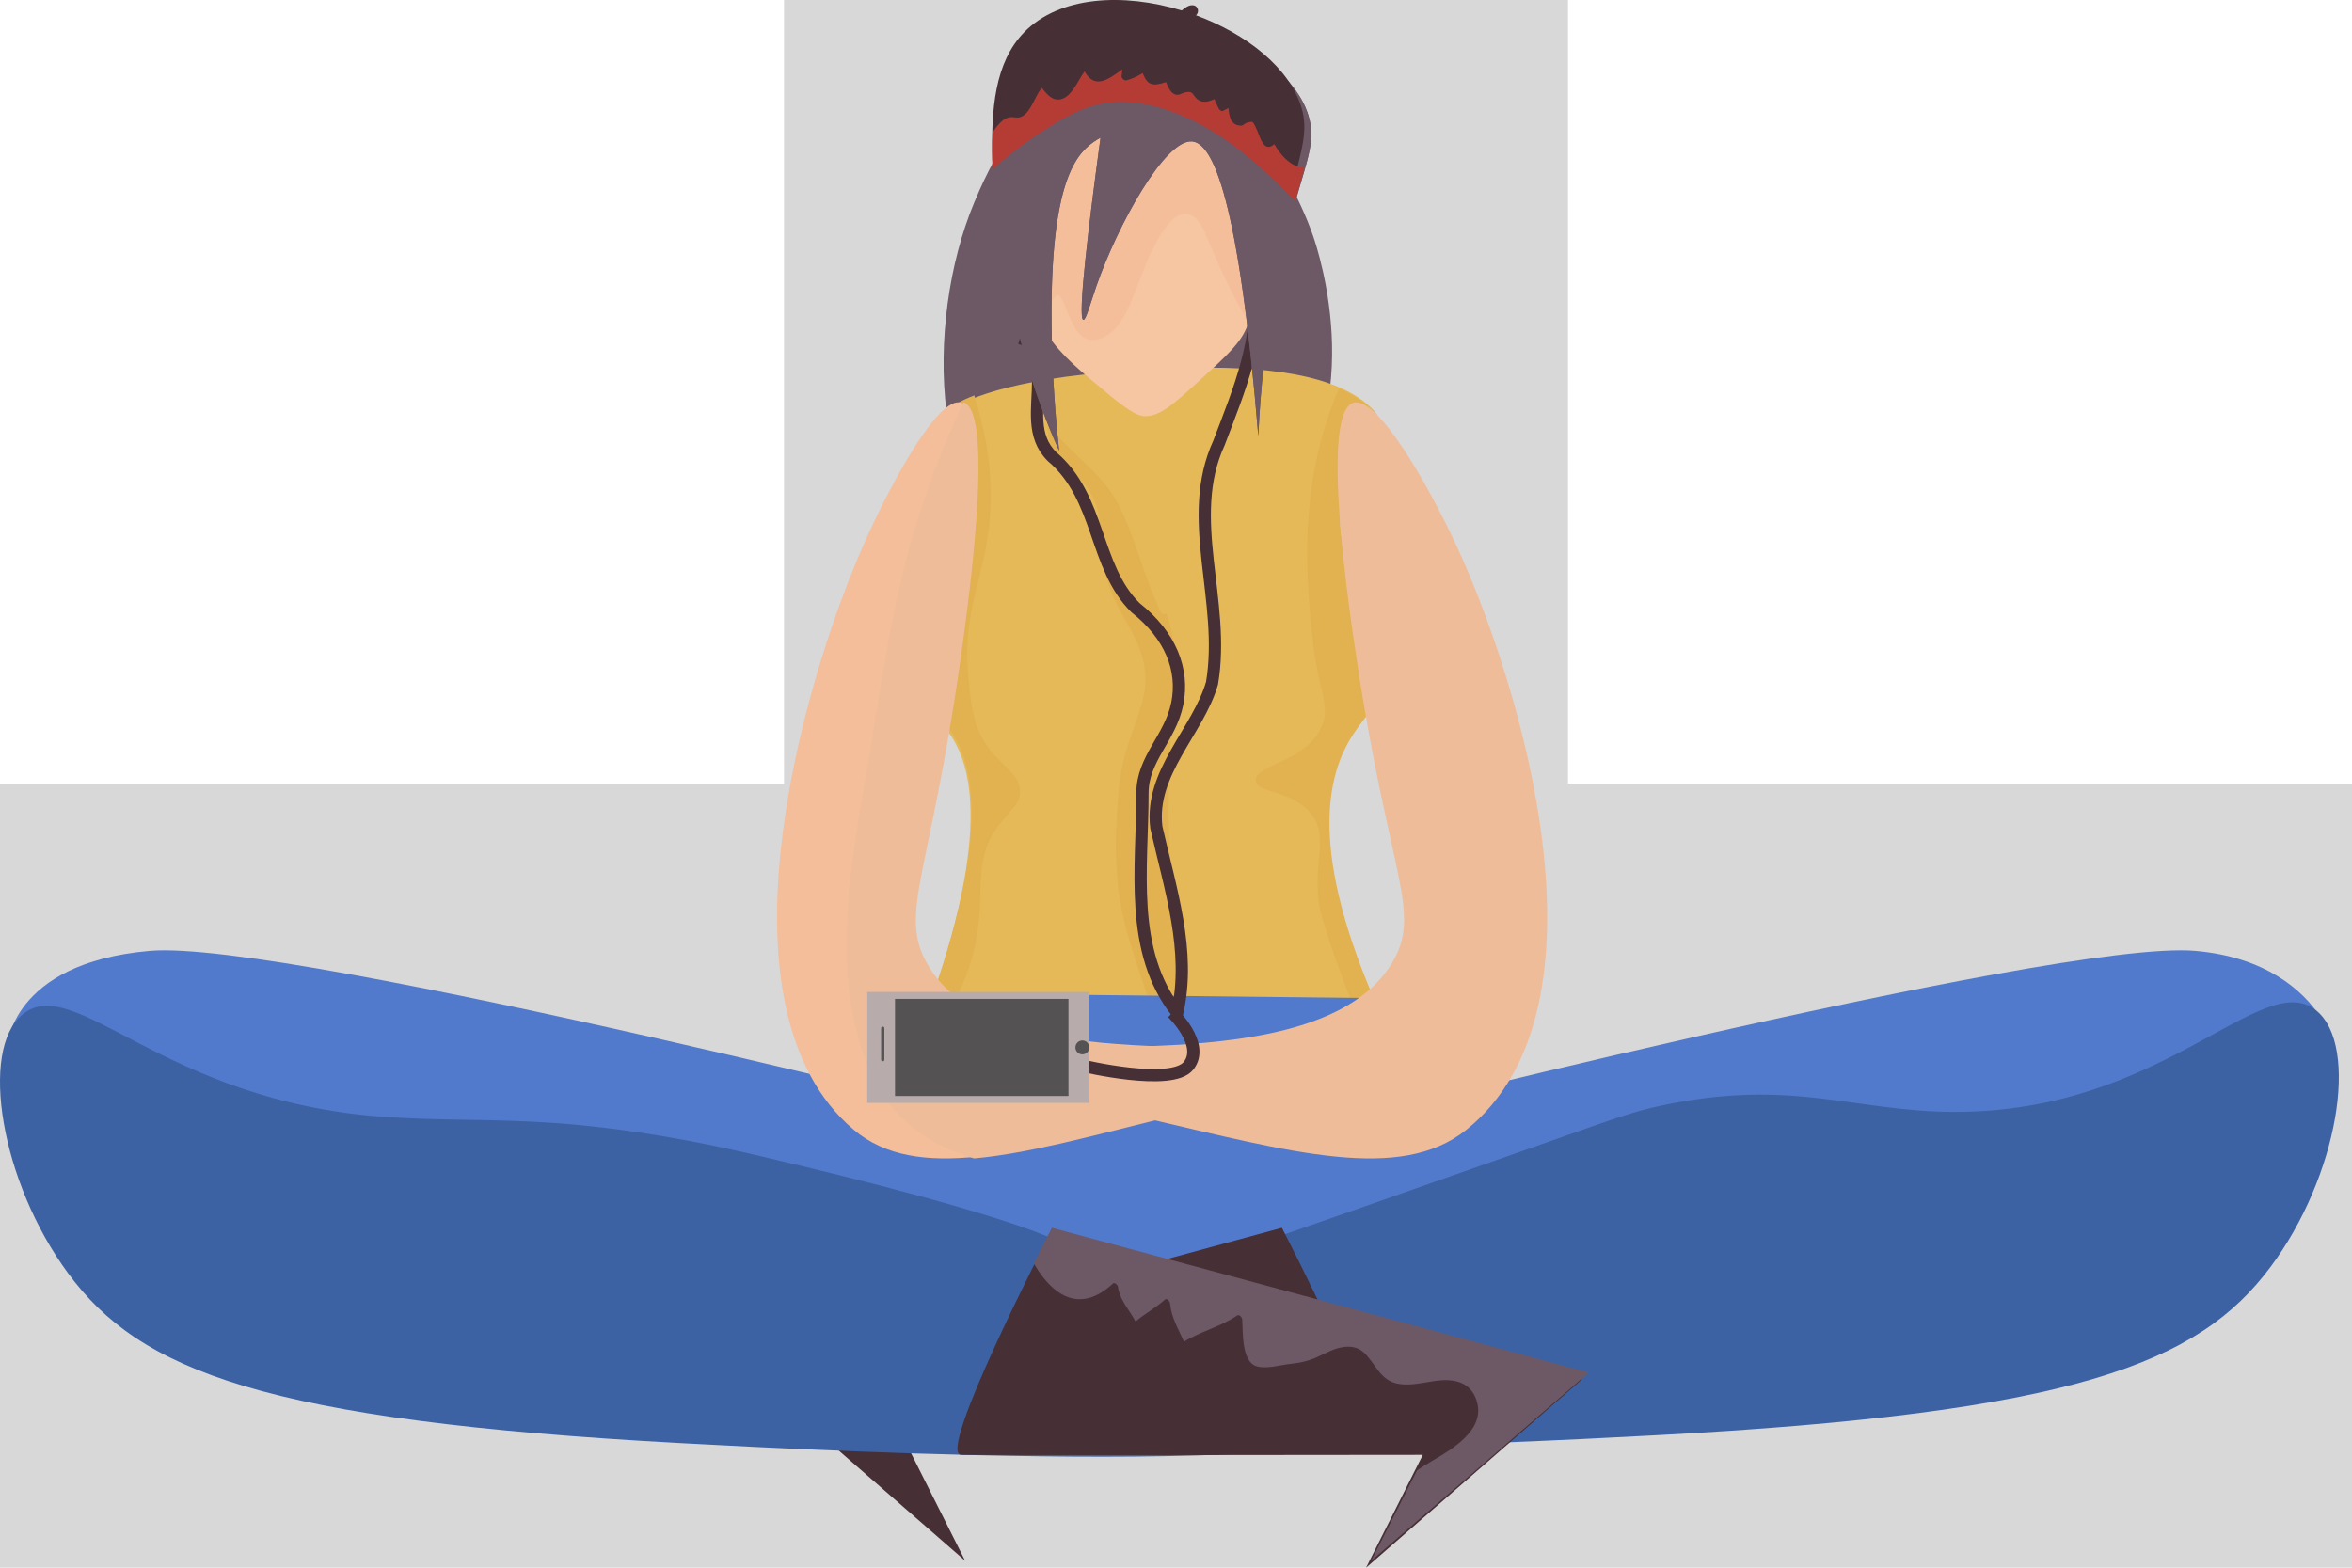
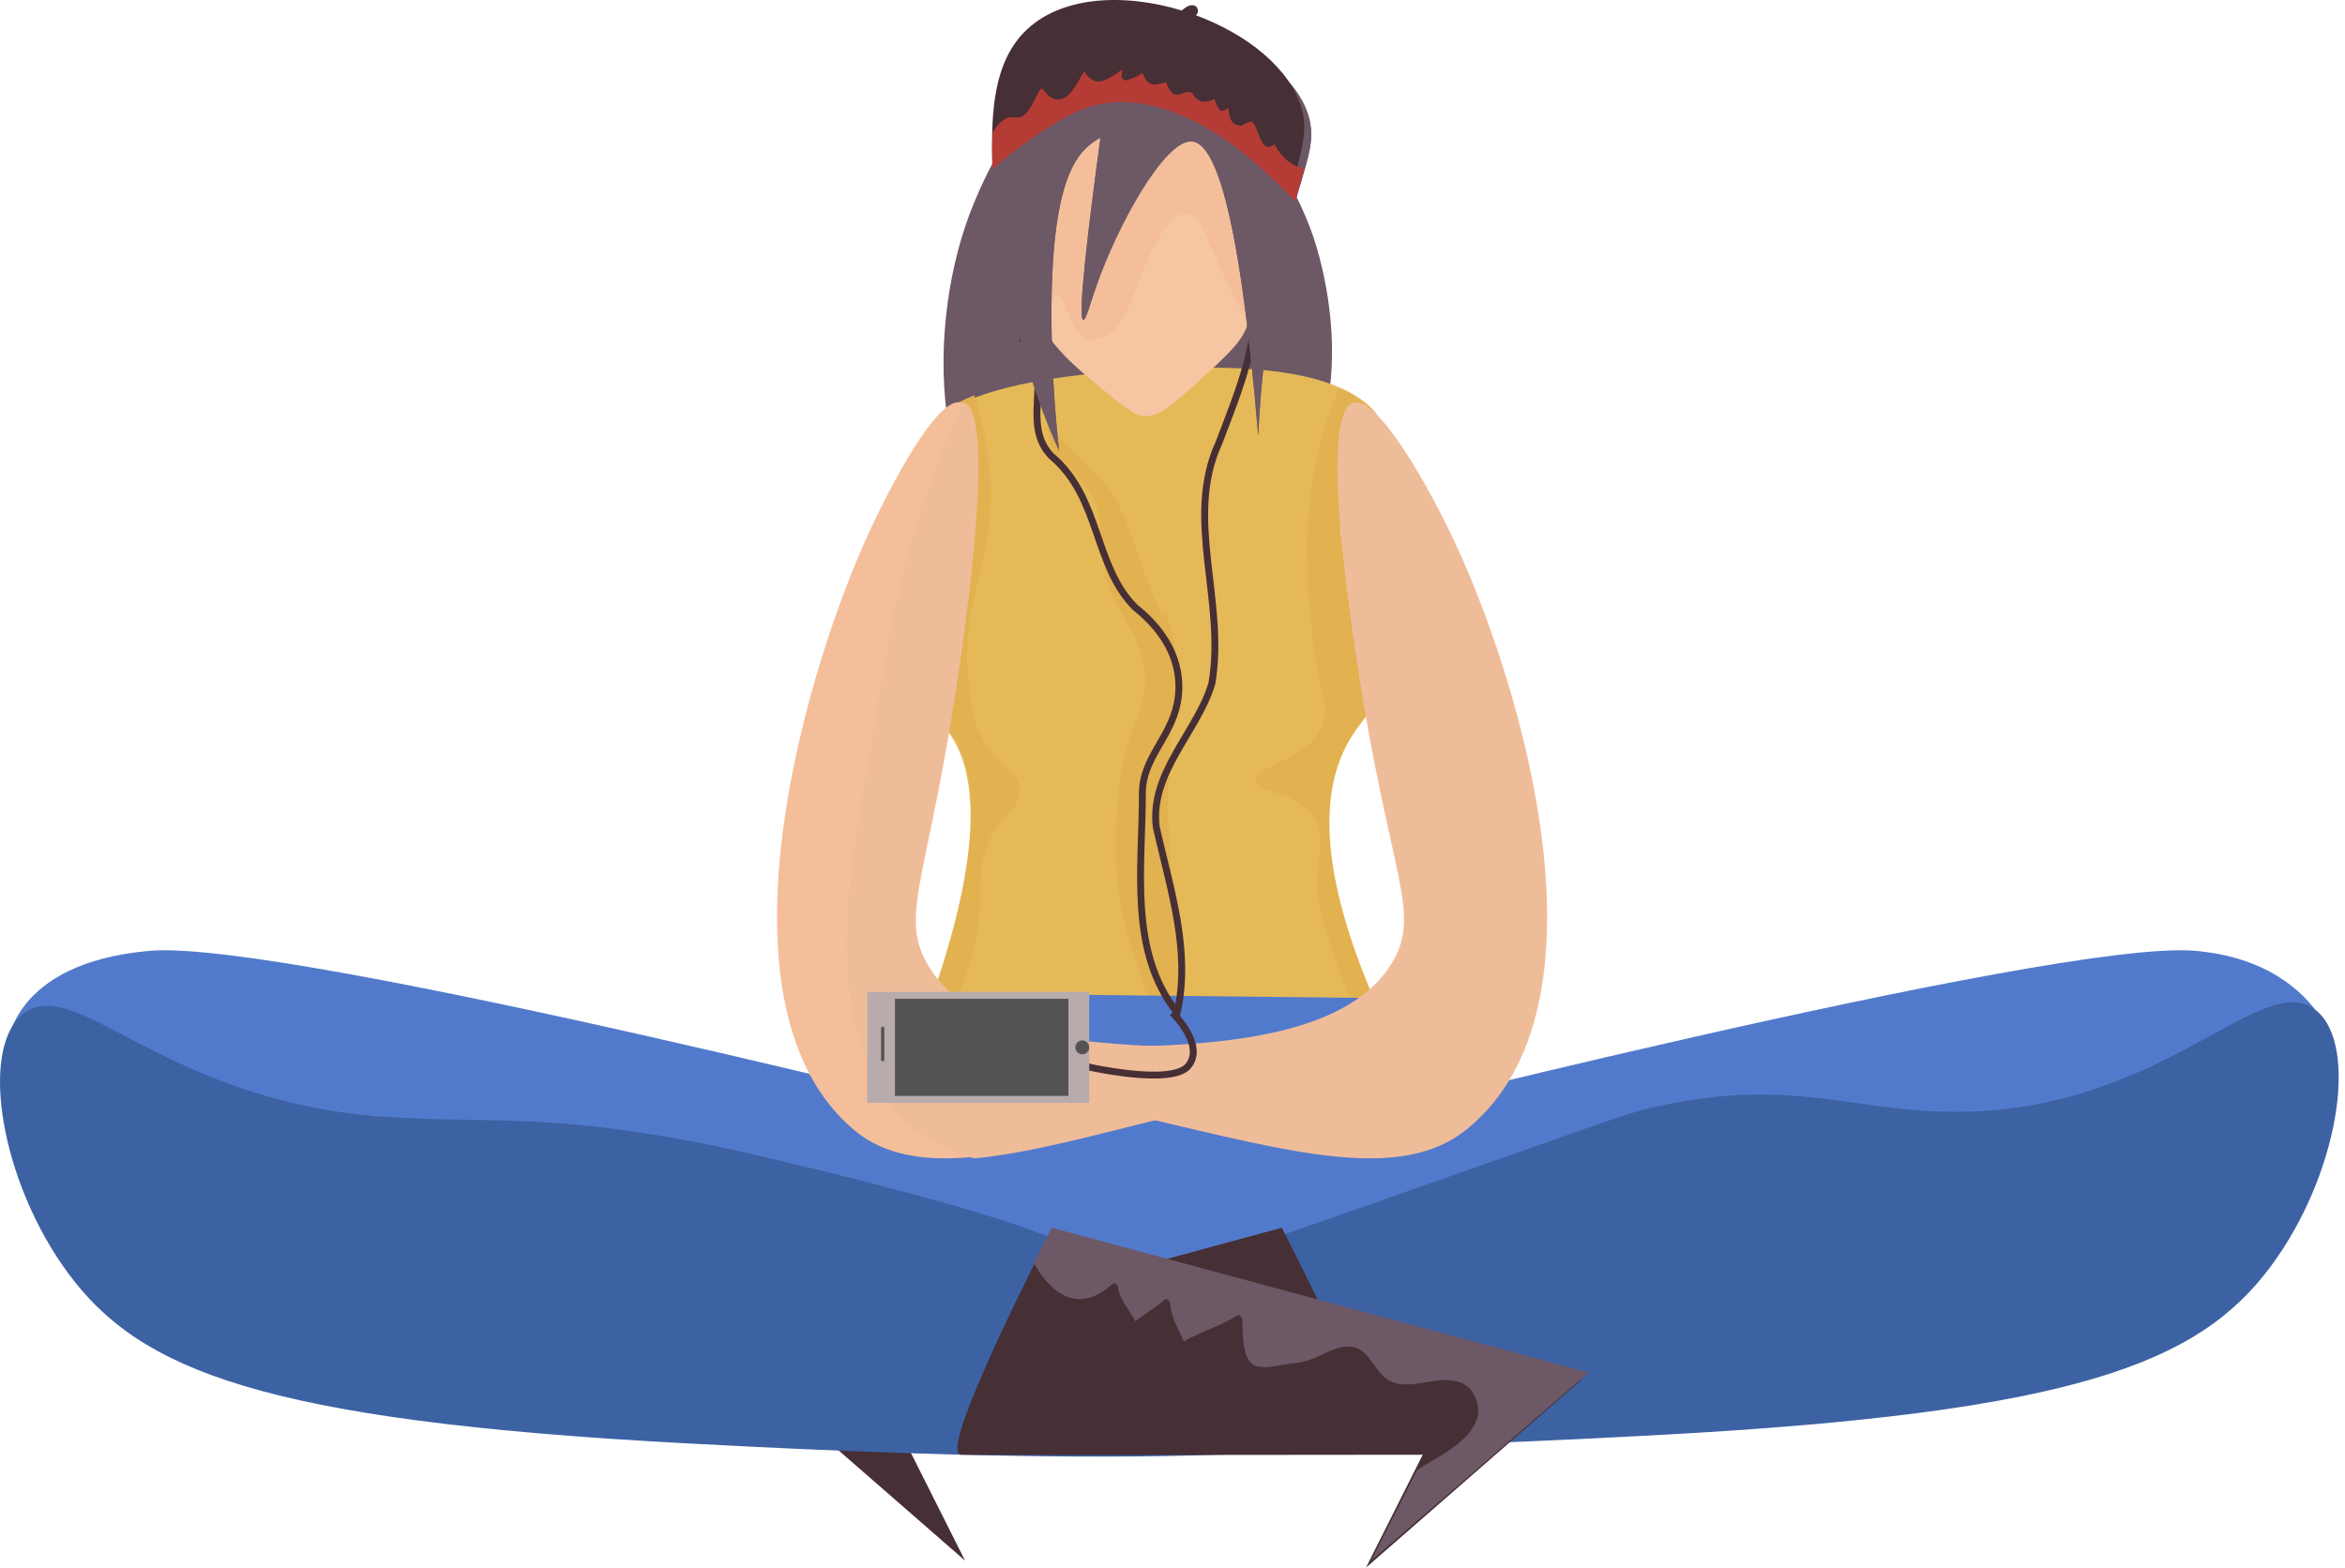
- <svg xmlns="http://www.w3.org/2000/svg" width="192px" height="128px" viewBox="0 0 192 128" version="1.1">
+ <svg xmlns="http://www.w3.org/2000/svg" width="341px" height="228px" viewBox="0 0 341 228" version="1.1">
  <defs />
  <g id="Page-1" stroke="none" stroke-width="1" fill="none" fill-rule="evenodd">
    <g id="arrow">
-       <polygon id="Combined-Shape" fill="#D8D8D8" points="64 64 0 64 0 128 192 128 192 64 128 64 128 0 64 0" />
-       <g>
-         <path d="M107.164,19.184 C107.619,20.472 112.124,33.923 103.497,42.562 C98.888,47.178 91.129,49.821 85.162,46.946 C75.716,42.394 75.457,26.276 79.52,16.554 C80.39,14.472 84.233,5.279 91.367,4.574 C98.864,3.832 104.967,12.955 107.164,19.184 Z" id="Fill-1" fill="#6D5866" />
-         <path d="M0.566,85.551 C0.566,85.551 0.8,78.642 12.217,77.639 C23.635,76.635 85.702,92.503 85.702,92.503 C85.702,92.503 100.814,90.086 100.814,99.755 C100.814,109.425 72.156,110.442 72.156,110.442 L15.641,102.684 L0.566,85.551 Z" id="Fill-3" fill="#527ACC" />
-         <path d="M71.948,53.409 C72.22,56.176 75.125,57.396 76.76,59.018 C79.479,61.716 81.01,67.84 75.61,82.939 C88.127,83.234 100.644,83.528 113.16,83.823 C106.857,70.442 107.985,63.753 110.286,60.11 C111.901,57.554 114.521,55.485 114.403,52.175 C114.27,48.434 110.461,48.033 109.516,44.011 C108.279,38.745 114.719,36.094 112.028,33.386 C109.206,30.547 103.258,29.832 96.236,30.056 C84.175,30.44 79.774,32.239 78.047,33.177 C77.787,33.319 77.551,33.462 77.551,33.462 C76.933,34.135 76.088,35.126 75.211,36.419 C74.09,38.069 73.483,38.962 73.221,40.113 C72.673,42.524 74.276,43.239 74.399,45.918 C74.566,49.541 71.667,50.547 71.948,53.409" id="Fill-5" fill="#E5B958" />
-         <path d="M76.812,58.746 C79.562,61.442 81.11,67.56 75.651,82.645 C76.299,82.66 76.948,82.675 77.596,82.69 C77.986,81.796 78.37,80.898 78.732,79.992 C81.091,74.084 78.941,71.068 81.356,67.608 C82.337,66.203 83.322,65.715 83.253,64.518 C83.175,63.15 81.817,62.611 80.658,61.016 C79.428,59.326 79.266,57.608 79.05,55.334 C78.504,49.588 80.546,47.065 80.84,41.685 C81.017,38.428 80.474,35.326 79.533,32.283 C78.928,32.521 78.463,32.743 78.114,32.93 C77.851,33.071 77.613,33.215 77.613,33.215 C76.988,33.887 76.134,34.877 75.246,36.168 C74.114,37.817 73.5,38.709 73.235,39.86 C72.68,42.268 74.302,42.983 74.427,45.658 C74.595,49.278 71.664,50.283 71.949,53.143 C72.223,55.907 75.16,57.125 76.812,58.746" id="Fill-7" fill="#E2B150" />
-         <path d="M96.133,76.409 C95.874,74.055 95.631,71.696 95.492,69.323 C95.345,66.83 95.319,64.326 95.468,61.831 C95.6,59.634 95.978,57.467 96.015,55.259 C96.046,53.416 95.763,51.696 95.206,50.069 C95.08,50.178 94.867,50.194 94.773,50.002 C93.379,47.162 92.729,44.031 91.299,41.21 C89.967,38.586 87.499,37.175 85.764,34.88 C85.684,34.775 85.605,34.66 85.526,34.549 C85.508,35.116 85.555,35.679 85.724,36.208 C86.04,37.2 86.738,37.797 87.383,38.377 C88.43,39.318 89.401,40.336 89.698,42.054 C89.959,43.564 89.914,45.14 90.208,46.643 C90.514,48.21 91.195,49.451 91.92,50.72 C92.881,52.403 93.793,54.218 93.433,56.423 C93.216,57.747 92.725,58.955 92.296,60.172 C91.774,61.654 91.469,63.012 91.315,64.634 C91.044,67.493 90.962,70.669 91.431,73.496 C91.82,75.838 92.572,78.012 93.297,80.194 C93.633,81.205 93.924,82.202 94.161,83.195 C94.823,83.215 95.483,83.236 96.144,83.257 C96.158,82.999 96.171,82.743 96.185,82.49 C96.291,80.441 96.358,78.449 96.133,76.409" id="Fill-9" fill="#E2B150" />
-         <path d="M106.719,44.759 C106.699,47.29 106.884,49.821 107.173,52.334 C107.648,56.468 108.654,57.676 107.871,59.383 C106.542,62.281 102.401,62.435 102.516,63.736 C102.609,64.794 105.324,64.429 106.979,66.376 C108.719,68.424 106.797,71.157 107.951,74.996 C108.837,77.945 109.954,80.893 111.147,83.775 C111.823,83.791 112.498,83.807 113.174,83.823 C106.938,70.474 108.055,63.8 110.331,60.165 C111.928,57.615 114.52,55.551 114.403,52.249 C114.271,48.517 110.503,48.118 109.569,44.104 C108.345,38.85 114.716,36.206 112.053,33.505 C111.333,32.774 110.402,32.186 109.305,31.717 C107.542,35.81 106.754,40.225 106.719,44.759" id="Fill-11" fill="#E2B150" />
-         <path d="M66.604,101.09 C66.491,94.39 66.378,87.691 66.265,80.991 C83.634,81.182 101.003,81.372 118.372,81.562 C117.365,91.603 116.357,101.644 115.35,111.684 L79.084,114.407 L66.604,101.09 Z" id="Fill-13" fill="#527ACC" />
-         <path d="M190.301,86.088 C191.434,88.354 190.634,78.642 179.216,77.639 C167.799,76.635 105.732,92.503 105.732,92.503 C105.732,92.503 90.619,90.086 90.619,99.755 C90.619,109.425 119.278,110.442 119.278,110.442 L175.793,102.684 L190.301,86.088 Z" id="Fill-15" fill="#527ACC" />
-         <g id="Group-19" transform="translate(73.62832, 81.55752)" fill="#3D62A3">
-           <path d="M0.258,32.934 C0.939,38.85 50.176,36.234 61.431,35.636 C95.899,33.805 105.866,29.717 111.712,21.899 C117.238,14.508 119.008,3.83 115.456,0.95 C111.041,-2.63 103.015,9.269 85.921,9.228 C77.68,9.208 72.554,6.421 61.877,8.738 C59.757,9.198 58.673,9.587 52.865,11.637 C27.384,20.631 29.349,19.816 25.812,21.176 C8.633,27.78 0.045,31.083 0.258,32.934" id="Fill-17" />
-         </g>
-         <path d="M104.643,100.248 C104.643,100.248 113.913,118.173 111.839,118.22 C109.765,118.267 74.154,118.22 74.154,118.22 L78.785,127.434 L61.168,112.071 L104.643,100.248 Z" id="Fill-20" fill="#462F35" />
-         <path d="M116.665,115.109 C115.986,121.08 66.907,118.44 55.688,117.836 C21.33,115.987 11.395,111.862 5.567,103.971 C0.059,96.512 -1.706,85.734 1.835,82.827 C6.088,79.336 13.292,89.911 31.275,91.182 C39.123,91.738 44.196,90.887 56.325,93.164 C59.248,93.713 61.55,94.266 65.478,95.21 C67.812,95.771 81.586,99.081 86.35,101.328 C86.767,101.524 88.602,102.414 91.192,103.241 C91.994,103.497 92.596,103.658 92.709,103.692 C98.755,105.509 117.098,111.3 116.665,115.109" id="Fill-22" fill="#3D62A3" />
-         <path d="M85.658,100.814 C85.658,100.814 76.388,118.74 78.462,118.786 C80.536,118.833 116.147,118.786 116.147,118.786 L111.516,128 L129.133,112.637 L85.658,100.814 Z" id="Fill-24" fill="#462F35" />
-         <path d="M85.868,100.248 C85.868,100.248 85.26,101.416 84.389,103.152 C84.843,103.936 85.383,104.667 86.061,105.24 C87.707,106.631 89.391,106.163 90.853,104.8 C90.993,104.669 91.249,104.94 91.265,105.072 C91.393,106.119 92.2,106.965 92.697,107.895 C93.469,107.257 94.355,106.775 95.104,106.105 C95.274,105.953 95.511,106.291 95.521,106.431 C95.612,107.583 96.204,108.523 96.652,109.546 C98.028,108.69 99.645,108.328 100.989,107.41 C101.173,107.285 101.396,107.574 101.407,107.737 C101.472,108.708 101.332,111.158 102.56,111.547 C103.367,111.803 104.519,111.445 105.339,111.359 C106.144,111.274 106.827,111.125 107.568,110.784 C108.269,110.461 108.974,110.055 109.757,109.973 C110.524,109.893 111.08,110.104 111.578,110.678 C112.514,111.757 112.85,112.934 114.558,113.037 C115.567,113.098 116.568,112.792 117.568,112.706 C119.082,112.576 120.269,113.071 120.614,114.652 C121.087,116.822 118.517,118.348 116.937,119.262 C116.509,119.509 116.091,119.777 115.678,120.053 L111.937,127.434 L129.699,112.071 L85.868,100.248 Z" id="Fill-26" fill="#6D5866" />
-         <path d="M78.444,32.883 C76.589,32.294 72.66,39.562 70.51,44.438 C65.387,56.049 57.953,82.331 69.702,92.252 C74.821,96.574 83.23,94.076 94.563,91.289 C95.798,90.985 105.528,88.592 105.343,86.697 C105.053,83.732 81.145,88.721 75.429,78.588 C73.105,74.466 75.655,71.525 78.163,54.034 C78.725,50.111 81.075,33.719 78.444,32.883" id="Fill-28" fill="#F4BE9A" />
-         <path d="M75.668,78.656 C73.362,74.525 75.892,71.578 78.38,54.048 C78.938,50.117 81.269,33.689 78.659,32.851 C78.656,32.85 78.653,32.85 78.65,32.85 C76.885,36.505 75.475,40.33 74.361,44.238 C72.819,49.646 72.037,55.152 71.125,60.687 C69.727,69.169 67.46,79.033 70.936,87.298 C72.644,91.359 75.82,93.514 79.521,94.584 C83.746,94.208 88.804,92.837 94.649,91.385 C95.875,91.08 105.526,88.682 105.343,86.783 C105.055,83.811 81.338,88.811 75.668,78.656" id="Fill-30" fill="#EFBC9A" />
-         <path d="M110.479,32.883 C112.434,32.294 116.575,39.562 118.842,44.438 C124.242,56.049 132.078,82.331 119.694,92.252 C114.298,96.574 105.434,94.076 93.489,91.289 C92.187,90.985 81.931,88.592 82.127,86.697 C82.432,83.732 107.632,88.721 113.657,78.588 C116.107,74.466 113.419,71.525 110.776,54.034 C110.182,50.111 107.705,33.719 110.479,32.883" id="Fill-32" fill="#EFBC9A" />
-         <path d="M83.348,17.474 C84.245,22.935 84.219,24.082 84.525,25.161 C84.525,25.161 84.669,25.615 84.838,26.028 C85.584,27.85 87.013,29.282 88.929,30.893 C91.382,32.955 92.608,33.986 93.489,33.982 C94.705,33.978 95.768,33.031 97.848,31.136 C100.173,29.016 101.336,27.956 101.829,26.572 C102.459,24.803 102.049,24.273 102.227,19.917 C102.262,19.072 102.377,18.09 102.652,16.883 C103.795,11.867 105.827,11.171 105.241,8.878 C104.28,5.117 97.837,3.165 92.958,3.42 C92.46,3.447 84.333,3.968 82.375,8.732 C81.807,10.113 82.234,10.692 83.348,17.474" id="Fill-34" fill="#F6C5A2" />
-         <path d="M85.122,26.192 C85.385,25.487 85.635,24.8 86.149,24.196 C86.275,24.048 86.503,24.135 86.588,24.27 C87.37,25.519 87.694,28.266 89.749,27.668 C91.522,27.153 92.295,24.743 92.891,23.242 C93.456,21.818 93.953,20.385 94.807,19.096 C95.258,18.415 96.028,17.24 97.029,17.498 C97.955,17.736 98.408,19.1 98.724,19.843 C99.385,21.396 100.067,22.933 100.857,24.428 C101.156,24.994 101.475,25.563 101.823,26.116 C101.825,26.11 101.828,26.105 101.829,26.1 C103.132,22.644 101.506,21.536 102.652,16.608 C103.795,11.694 105.827,11.013 105.241,8.766 C104.28,5.081 97.837,3.169 92.958,3.42 C92.46,3.446 84.333,3.956 82.374,8.623 C81.807,9.976 82.234,10.543 83.348,17.187 C84.47,23.879 84.147,23.958 84.838,25.567 C84.895,25.702 84.992,25.918 85.122,26.192" id="Fill-36" fill="#F4BE9A" />
-         <path d="M102.429,22.655 C102.915,27.753 101.211,31.677 99.508,36.162 C96.669,42.328 100.076,49.055 98.94,55.782 C97.804,59.706 93.83,63.07 94.397,67.555 C95.533,72.6 97.236,77.645 96.101,82.69 C92.126,77.645 93.262,70.918 93.262,64.752 C93.262,61.949 95.533,60.267 96.101,57.464 C96.669,54.661 95.533,51.858 92.694,49.616 C89.287,46.253 89.855,40.647 85.88,37.283 C84.177,35.601 84.744,33.359 84.744,31.117 C84.744,29.996 85.88,28.314 83.257,27.605" id="Stroke-38" stroke="#462F35" />
-         <path d="M95.703,82.69 C95.703,82.69 98.394,85.264 97.03,87.011 C95.667,88.758 88.354,87.011 88.354,87.011" id="Stroke-40" stroke="#462F35" />
-         <polygon id="Fill-42" fill="#B7ACAB" points="70.796 90.053 88.92 90.053 88.92 80.991 70.796 80.991" />
-         <polygon id="Fill-44" fill="#545252" points="73.062 89.487 87.221 89.487 87.221 81.558 73.062 81.558" />
-         <path d="M72.059,86.655 L72.059,86.655 C71.988,86.655 71.929,86.598 71.929,86.528 L71.929,83.949 C71.929,83.88 71.988,83.823 72.059,83.823 C72.131,83.823 72.19,83.88 72.19,83.949 L72.19,86.528 C72.19,86.598 72.131,86.655 72.059,86.655" id="Fill-45" fill="#545252" />
-         <path d="M88.92,85.522 C88.92,85.835 88.667,86.088 88.354,86.088 C88.041,86.088 87.788,85.835 87.788,85.522 C87.788,85.209 88.041,84.956 88.354,84.956 C88.667,84.956 88.92,85.209 88.92,85.522" id="Fill-46" fill="#545252" />
-         <path d="M106.801,9.398 C104.683,2.591 89.823,-1.923 84.084,3.62 C81.263,6.344 81.431,10.676 81.69,16.779 C82.069,25.693 84.592,32.647 86.462,36.814 C86.034,32.91 85.897,29.659 85.854,27.338 C85.634,15.287 87.694,12.706 89.248,11.608 C89.497,11.432 89.711,11.31 89.839,11.24 C88.894,18.214 87.937,26.026 88.437,26.116 C88.647,26.152 88.997,24.812 89.5,23.364 C91.247,18.344 95.09,11.399 97.295,11.546 C99.039,11.663 101.118,16.312 102.718,35.591 C103.09,27.399 104.462,20.991 105.747,16.452 C106.753,12.903 107.431,11.423 106.801,9.398" id="Fill-47" fill="#6D5866" />
-         <path d="M106.801,9.398 C104.683,2.591 89.823,-1.923 84.084,3.62 C81.263,6.344 81.431,10.676 81.69,16.779 C82.069,25.693 84.592,32.647 86.462,36.814 C86.034,32.91 85.897,29.659 85.854,27.338 C85.634,15.287 87.694,12.706 89.248,11.608 C89.497,11.432 89.711,11.31 89.839,11.24 C88.894,18.214 87.937,26.026 88.437,26.116 C88.647,26.152 88.997,24.812 89.5,23.364 C91.247,18.344 95.09,11.399 97.295,11.546 C99.039,11.663 101.118,16.312 102.718,35.591 C103.09,27.399 104.462,20.991 105.747,16.452 C106.753,12.903 107.431,11.423 106.801,9.398" id="Fill-48" fill="#6D5866" />
-         <path d="M106.259,8.842 C105.305,5.556 101.761,2.774 97.633,1.249 C97.912,1.015 97.838,0.478 97.39,0.431 C97.041,0.394 96.742,0.629 96.469,0.856 C91.729,-0.586 86.486,-0.347 83.582,2.659 C81.213,5.112 80.887,8.912 81.015,13.118 C82.279,11.921 83.629,10.823 85.051,9.83 C86.698,8.682 88.368,7.615 90.357,7.378 C92.305,7.146 94.269,7.605 96.066,8.401 C99.723,10.022 102.599,12.834 105.343,15.858 C106.306,12.103 106.789,10.67 106.259,8.842" id="Fill-49" fill="#462F35" />
-         <path d="M105.534,13.417 C104.872,13.037 104.411,12.416 104.022,11.77 C103.114,12.568 102.853,11.045 102.503,10.385 C102.27,9.945 102.336,9.863 101.776,10.026 C101.586,10.082 101.491,10.275 101.27,10.258 C101.109,10.246 100.951,10.221 100.809,10.134 C100.407,9.888 100.327,9.32 100.279,8.823 C100.131,8.902 99.979,8.977 99.82,9.058 C99.714,9.112 99.547,8.961 99.5,8.881 C99.346,8.616 99.233,8.363 99.14,8.091 C98.726,8.263 98.304,8.425 97.885,8.195 C97.323,7.887 97.519,7.392 96.791,7.532 C96.4,7.608 96.217,7.874 95.826,7.666 C95.523,7.505 95.337,7.067 95.192,6.704 C94.086,7.056 93.685,6.988 93.281,5.973 C92.855,6.22 92.433,6.438 91.94,6.559 C91.772,6.6 91.537,6.375 91.559,6.206 C91.593,6.026 91.611,5.845 91.611,5.664 C90.406,6.554 89.357,7.275 88.535,5.829 C87.983,6.575 87.51,7.89 86.601,8.1 C85.892,8.263 85.456,7.678 85.045,7.173 C84.466,7.853 84.216,9.04 83.468,9.484 C83.07,9.72 82.744,9.498 82.349,9.586 C81.839,9.7 81.423,10.252 81.04,10.768 C80.98,11.751 80.98,12.775 81.014,13.829 C82.299,12.694 83.67,11.654 85.115,10.714 C86.788,9.626 88.484,8.615 90.505,8.391 C92.483,8.171 94.478,8.606 96.304,9.361 C100.018,10.895 102.94,13.559 105.728,16.425 C106.029,15.327 106.285,14.439 106.478,13.684 C106.211,13.707 105.939,13.65 105.534,13.417" id="Fill-50" fill="#B53B35" />
+       <path d="M190.886,34.172 C191.696,36.466 199.722,60.425 184.355,75.814 C176.145,84.035 162.324,88.744 151.694,83.622 C134.869,75.514 134.407,46.805 141.645,29.488 C143.195,25.779 150.04,9.404 162.748,8.147 C176.101,6.825 186.973,23.076 190.886,34.172 Z" id="Fill-1" fill="#6D5866" />
+       <path d="M1.009,152.388 C1.009,152.388 1.425,140.082 21.762,138.294 C42.099,136.507 152.657,164.771 152.657,164.771 C152.657,164.771 179.575,160.465 179.575,177.689 C179.575,194.914 128.528,196.726 128.528,196.726 L27.86,182.907 L1.009,152.388 Z" id="Fill-3" fill="#527ACC" />
+       <path d="M128.158,95.135 C128.642,100.063 133.816,102.236 136.728,105.125 C141.573,109.932 144.299,120.839 134.681,147.736 C156.976,148.26 179.271,148.785 201.567,149.31 C190.338,125.476 192.349,113.56 196.448,107.071 C199.324,102.518 203.99,98.832 203.781,92.936 C203.543,86.273 196.759,85.56 195.076,78.395 C192.873,69.014 204.343,64.293 199.549,59.47 C194.524,54.413 183.929,53.138 171.421,53.537 C149.937,54.222 142.098,57.426 139.022,59.097 C138.558,59.349 138.139,59.605 138.139,59.605 C137.037,60.803 135.532,62.568 133.969,64.871 C131.973,67.81 130.892,69.401 130.425,71.452 C129.449,75.745 132.304,77.02 132.524,81.791 C132.821,88.245 127.657,90.037 128.158,95.135" id="Fill-5" fill="#E5B958" />
+       <path d="M136.822,104.641 C141.72,109.444 144.477,120.341 134.752,147.212 C135.907,147.238 137.063,147.265 138.218,147.292 C138.913,145.698 139.597,144.1 140.242,142.486 C144.444,131.962 140.614,126.591 144.916,120.427 C146.662,117.925 148.416,117.054 148.295,114.924 C148.155,112.485 145.736,111.526 143.671,108.685 C141.482,105.675 141.192,102.613 140.807,98.564 C139.836,88.328 143.472,83.835 143.996,74.251 C144.312,68.45 143.345,62.925 141.669,57.504 C140.591,57.928 139.762,58.323 139.14,58.657 C138.672,58.908 138.248,59.164 138.248,59.164 C137.135,60.361 135.613,62.125 134.032,64.425 C132.015,67.361 130.922,68.951 130.45,71.001 C129.462,75.289 132.35,76.563 132.572,81.329 C132.872,87.777 127.652,89.567 128.158,94.661 C128.647,99.584 133.879,101.755 136.822,104.641" id="Fill-7" fill="#E2B150" />
+       <path d="M171.237,136.104 C170.775,131.911 170.343,127.708 170.095,123.482 C169.833,119.04 169.788,114.58 170.053,110.137 C170.288,106.223 170.96,102.364 171.027,98.43 C171.083,95.148 170.579,92.084 169.586,89.185 C169.361,89.38 168.983,89.408 168.814,89.066 C166.331,84.008 165.173,78.43 162.626,73.406 C160.254,68.73 155.858,66.217 152.768,62.13 C152.625,61.943 152.484,61.738 152.342,61.54 C152.311,62.551 152.394,63.553 152.695,64.496 C153.259,66.263 154.502,67.325 155.652,68.359 C157.516,70.036 159.246,71.849 159.774,74.908 C160.239,77.599 160.16,80.406 160.683,83.083 C161.229,85.874 162.441,88.085 163.732,90.344 C165.445,93.343 167.069,96.575 166.427,100.503 C166.041,102.862 165.167,105.014 164.403,107.181 C163.472,109.821 162.929,112.24 162.655,115.129 C162.172,120.221 162.026,125.879 162.861,130.914 C163.554,135.086 164.893,138.958 166.185,142.846 C166.783,144.646 167.302,146.423 167.725,148.191 C168.903,148.227 170.08,148.264 171.257,148.301 C171.281,147.843 171.305,147.387 171.329,146.935 C171.519,143.286 171.637,139.737 171.237,136.104" id="Fill-9" fill="#E2B150" />
+       <path d="M190.093,79.727 C190.058,84.236 190.387,88.743 190.902,93.22 C191.749,100.583 193.54,102.736 192.146,105.776 C189.778,110.938 182.402,111.212 182.606,113.529 C182.772,115.414 187.609,114.763 190.557,118.232 C193.656,121.879 190.233,126.749 192.287,133.586 C193.867,138.84 195.855,144.09 197.98,149.224 C199.184,149.252 200.387,149.281 201.59,149.31 C190.483,125.532 192.472,113.644 196.527,107.17 C199.372,102.627 203.988,98.95 203.781,93.068 C203.546,86.421 196.834,85.71 195.17,78.561 C192.99,69.202 204.337,64.492 199.595,59.68 C198.311,58.378 196.654,57.331 194.699,56.496 C191.559,63.786 190.156,71.651 190.093,79.727" id="Fill-11" fill="#E2B150" />
+       <path d="M118.639,180.066 C118.438,168.133 118.236,156.2 118.035,144.265 C148.974,144.605 179.911,144.944 210.85,145.283 C209.056,163.168 207.261,181.053 205.468,198.938 L140.869,203.788 L118.639,180.066 Z" id="Fill-13" fill="#527ACC" />
+       <path d="M338.973,153.345 C340.991,157.381 339.566,140.082 319.229,138.294 C298.892,136.507 188.334,164.771 188.334,164.771 C188.334,164.771 161.416,160.465 161.416,177.689 C161.416,194.913 212.463,196.726 212.463,196.726 L313.131,182.907 L338.973,153.345 Z" id="Fill-15" fill="#527ACC" />
+       <g id="Group-19" transform="translate(131.1504, 145.2743)" fill="#3D62A3">
+         <path d="M0.459,58.664 C1.673,69.201 89.376,64.542 109.423,63.477 C170.821,60.214 188.573,52.934 198.987,39.007 C208.83,25.842 211.983,6.821 205.656,1.692 C197.791,-4.684 183.496,16.51 153.047,16.437 C138.367,16.402 129.237,11.437 110.218,15.565 C106.442,16.384 104.511,17.077 94.165,20.728 C48.777,36.749 52.278,35.298 45.977,37.719 C15.377,49.484 0.079,55.366 0.459,58.664" id="Fill-17" />
      </g>
+       <path d="M186.395,178.566 C186.395,178.566 202.908,210.496 199.213,210.579 C195.518,210.662 132.087,210.579 132.087,210.579 L140.336,226.991 L108.956,199.627 L186.395,178.566 Z" id="Fill-20" fill="#462F35" />
+       <path d="M207.81,205.038 C206.6,215.673 119.177,210.971 99.194,209.896 C37.993,206.603 20.297,199.254 9.917,185.198 C0.106,171.911 -3.039,152.714 3.269,147.536 C10.845,141.317 23.677,160.153 55.709,162.419 C69.689,163.407 78.725,161.892 100.328,165.949 C105.535,166.926 109.636,167.911 116.633,169.593 C120.79,170.592 145.325,176.489 153.811,180.49 C154.553,180.84 157.822,182.424 162.437,183.898 C163.865,184.355 164.937,184.641 165.138,184.701 C175.908,187.939 208.581,198.252 207.81,205.038" id="Fill-22" fill="#3D62A3" />
+       <path d="M152.578,179.575 C152.578,179.575 136.065,211.505 139.76,211.588 C143.455,211.671 206.887,211.588 206.887,211.588 L198.637,228 L230.018,200.636 L152.578,179.575 Z" id="Fill-24" fill="#462F35" />
+       <path d="M152.953,178.566 C152.953,178.566 151.869,180.647 150.319,183.74 C151.126,185.137 152.089,186.438 153.296,187.459 C156.228,189.936 159.227,189.103 161.832,186.674 C162.081,186.442 162.537,186.924 162.565,187.159 C162.794,189.024 164.231,190.532 165.116,192.189 C166.491,191.052 168.07,190.193 169.404,189 C169.706,188.728 170.128,189.33 170.147,189.581 C170.308,191.633 171.364,193.307 172.161,195.129 C174.612,193.603 177.492,192.959 179.887,191.325 C180.215,191.101 180.611,191.617 180.632,191.906 C180.747,193.636 180.498,198.001 182.685,198.693 C184.122,199.149 186.175,198.511 187.635,198.358 C189.069,198.207 190.285,197.941 191.606,197.334 C192.853,196.759 194.11,196.036 195.504,195.89 C196.871,195.747 197.861,196.122 198.748,197.145 C200.416,199.067 201.014,201.163 204.057,201.346 C205.855,201.455 207.636,200.911 209.419,200.758 C212.115,200.526 214.23,201.408 214.844,204.224 C215.687,208.089 211.108,210.807 208.294,212.435 C207.531,212.876 206.787,213.353 206.052,213.844 L199.388,226.991 L231.027,199.627 L152.953,178.566 Z" id="Fill-26" fill="#6D5866" />
+       <path d="M139.729,58.573 C136.425,57.524 129.426,70.471 125.596,79.155 C116.47,99.837 103.229,146.653 124.157,164.324 C133.275,172.022 148.253,167.573 168.44,162.608 C170.641,162.067 187.971,157.804 187.641,154.429 C187.126,149.147 144.539,158.034 134.359,139.985 C130.217,132.643 134.76,127.403 139.227,96.248 C140.229,89.26 144.416,60.063 139.729,58.573" id="Fill-28" fill="#F4BE9A" />
+       <path d="M134.785,140.107 C130.676,132.748 135.183,127.498 139.614,96.273 C140.608,89.271 144.76,60.009 140.112,58.516 C140.106,58.514 140.101,58.514 140.095,58.513 C136.952,65.024 134.441,71.838 132.455,78.799 C129.709,88.433 128.316,98.24 126.691,108.1 C124.201,123.208 120.163,140.777 126.355,155.5 C129.398,162.734 135.055,166.571 141.646,168.478 C149.172,167.808 158.183,165.365 168.593,162.779 C170.777,162.237 187.968,157.965 187.641,154.582 C187.129,149.289 144.884,158.195 134.785,140.107" id="Fill-30" fill="#EFBC9A" />
+       <path d="M196.79,58.573 C200.273,57.524 207.649,70.471 211.688,79.155 C221.306,99.837 235.263,146.653 213.204,164.324 C203.594,172.022 187.805,167.573 166.528,162.608 C164.208,162.067 145.94,157.804 146.288,154.429 C146.832,149.147 191.719,158.034 202.451,139.985 C206.815,132.643 202.027,127.403 197.319,96.248 C196.263,89.26 191.85,60.063 196.79,58.573" id="Fill-32" fill="#EFBC9A" />
+       <path d="M148.464,31.126 C150.062,40.853 150.015,42.896 150.56,44.819 C150.56,44.819 150.817,45.627 151.118,46.363 C152.446,49.608 154.992,52.159 158.405,55.028 C162.773,58.7 164.958,60.537 166.528,60.531 C168.692,60.524 170.588,58.836 174.291,55.46 C178.434,51.685 180.506,49.797 181.383,47.332 C182.506,44.18 181.774,43.236 182.092,35.476 C182.153,33.971 182.359,32.222 182.849,30.072 C184.885,21.138 188.504,19.899 187.461,15.814 C185.748,9.114 174.272,5.638 165.581,6.093 C164.695,6.14 150.218,7.068 146.73,15.555 C145.718,18.014 146.479,19.045 148.464,31.126" id="Fill-34" fill="#F6C5A2" />
+       <path d="M151.624,46.655 C152.092,45.399 152.537,44.175 153.452,43.098 C153.677,42.835 154.084,42.991 154.234,43.231 C155.628,45.456 156.205,50.349 159.865,49.284 C163.023,48.366 164.4,44.074 165.461,41.401 C166.469,38.863 167.354,36.311 168.876,34.014 C169.679,32.802 171.049,30.709 172.834,31.169 C174.482,31.593 175.29,34.022 175.852,35.345 C177.03,38.111 178.245,40.849 179.652,43.513 C180.183,44.52 180.753,45.534 181.372,46.518 C181.375,46.509 181.38,46.5 181.383,46.49 C183.703,40.335 180.807,38.361 182.849,29.583 C184.885,20.831 188.504,19.617 187.461,15.615 C185.749,9.051 174.272,5.645 165.581,6.092 C164.695,6.137 150.218,7.047 146.729,15.36 C145.719,17.77 146.479,18.78 148.463,30.615 C150.462,42.535 149.887,42.675 151.117,45.541 C151.22,45.781 151.392,46.167 151.624,46.655" id="Fill-36" fill="#F4BE9A" />
+       <path d="M182.452,40.354 C183.317,49.436 180.283,56.425 177.248,64.414 C172.191,75.398 178.26,87.38 176.237,99.362 C174.214,106.352 167.134,112.343 168.145,120.332 C170.168,129.318 173.202,138.305 171.18,147.292 C164.1,138.305 166.122,126.323 166.122,115.339 C166.122,110.346 170.168,107.351 171.18,102.358 C172.191,97.365 170.168,92.373 165.111,88.378 C159.042,82.387 160.054,72.402 152.974,66.411 C149.939,63.415 150.951,59.421 150.951,55.427 C150.951,53.43 152.974,50.434 148.301,49.171" id="Stroke-38" stroke="#462F35" />
+       <path d="M170.471,147.292 C170.471,147.292 175.264,151.877 172.835,154.988 C170.407,158.101 157.381,154.988 157.381,154.988" id="Stroke-40" stroke="#462F35" />
+       <polygon id="Fill-42" fill="#B7ACAB" points="126.106 160.407 158.389 160.407 158.389 144.265 126.106 144.265" />
+       <polygon id="Fill-44" fill="#545252" points="130.142 159.398 155.363 159.398 155.363 145.274 130.142 145.274" />
+       <path d="M128.356,154.354 L128.356,154.354 C128.228,154.354 128.124,154.252 128.124,154.129 L128.124,149.535 C128.124,149.412 128.228,149.31 128.356,149.31 C128.484,149.31 128.588,149.412 128.588,149.535 L128.588,154.129 C128.588,154.252 128.484,154.354 128.356,154.354" id="Fill-45" fill="#545252" />
+       <path d="M158.389,152.336 C158.389,152.894 157.937,153.345 157.381,153.345 C156.823,153.345 156.372,152.894 156.372,152.336 C156.372,151.778 156.823,151.327 157.381,151.327 C157.937,151.327 158.389,151.778 158.389,152.336" id="Fill-46" fill="#545252" />
+       <path d="M190.239,16.741 C186.467,4.614 159.997,-3.425 149.775,6.448 C144.75,11.301 145.05,19.017 145.511,29.888 C146.185,45.766 150.68,58.152 154.01,65.575 C153.248,58.621 153.003,52.83 152.928,48.696 C152.536,27.231 156.205,22.633 158.974,20.676 C159.416,20.364 159.798,20.145 160.026,20.021 C158.342,32.444 156.637,46.359 157.528,46.518 C157.902,46.584 158.525,44.197 159.422,41.618 C162.534,32.675 169.38,20.305 173.307,20.566 C176.414,20.774 180.116,29.055 182.966,63.397 C183.628,48.805 186.073,37.389 188.363,29.305 C190.153,22.984 191.361,20.347 190.239,16.741" id="Fill-47" fill="#6D5866" />
+       <path d="M190.239,16.741 C186.467,4.614 159.997,-3.425 149.775,6.448 C144.75,11.301 145.05,19.017 145.511,29.888 C146.185,45.766 150.68,58.152 154.01,65.575 C153.248,58.621 153.003,52.83 152.928,48.696 C152.536,27.231 156.205,22.633 158.974,20.676 C159.416,20.364 159.798,20.145 160.026,20.021 C158.342,32.444 156.637,46.359 157.528,46.518 C157.902,46.584 158.525,44.197 159.422,41.618 C162.534,32.675 169.38,20.305 173.307,20.566 C176.414,20.774 180.116,29.055 182.966,63.397 C183.628,48.805 186.073,37.389 188.363,29.305 C190.153,22.984 191.361,20.347 190.239,16.741" id="Fill-48" fill="#6D5866" />
+       <path d="M189.274,15.749 C187.575,9.896 181.262,4.94 173.909,2.225 C174.406,1.809 174.275,0.851 173.477,0.767 C172.854,0.702 172.322,1.12 171.836,1.525 C163.392,-1.043 154.053,-0.619 148.881,4.736 C144.66,9.106 144.081,15.875 144.307,23.366 C146.56,21.233 148.964,19.278 151.497,17.51 C154.431,15.465 157.406,13.564 160.948,13.142 C164.418,12.728 167.917,13.547 171.118,14.965 C177.631,17.851 182.754,22.86 187.643,28.248 C189.358,21.558 190.219,19.006 189.274,15.749" id="Fill-49" fill="#462F35" />
+       <path d="M187.982,23.9 C186.803,23.223 185.982,22.116 185.288,20.966 C183.672,22.386 183.207,19.675 182.583,18.498 C182.169,17.715 182.285,17.568 181.288,17.859 C180.95,17.958 180.78,18.302 180.388,18.272 C180.1,18.251 179.819,18.206 179.566,18.051 C178.85,17.614 178.708,16.601 178.622,15.716 C178.358,15.857 178.088,15.991 177.805,16.135 C177.615,16.231 177.318,15.963 177.234,15.819 C176.959,15.347 176.758,14.896 176.593,14.412 C175.856,14.719 175.104,15.006 174.357,14.598 C173.356,14.049 173.706,13.167 172.408,13.417 C171.713,13.552 171.386,14.026 170.69,13.656 C170.151,13.369 169.819,12.587 169.56,11.942 C167.59,12.569 166.877,12.447 166.157,10.64 C165.397,11.079 164.646,11.467 163.767,11.683 C163.47,11.756 163.051,11.356 163.089,11.055 C163.15,10.734 163.182,10.411 163.183,10.088 C161.035,11.675 159.168,12.958 157.703,10.383 C156.719,11.711 155.878,14.054 154.258,14.428 C152.996,14.719 152.218,13.677 151.487,12.777 C150.454,13.988 150.01,16.102 148.677,16.893 C147.969,17.314 147.387,16.919 146.685,17.075 C145.776,17.278 145.034,18.262 144.352,19.181 C144.245,20.931 144.246,22.756 144.307,24.632 C146.595,22.612 149.037,20.759 151.611,19.085 C154.59,17.146 157.612,15.345 161.212,14.946 C164.736,14.554 168.289,15.329 171.542,16.674 C178.158,19.407 183.362,24.152 188.328,29.257 C188.865,27.301 189.32,25.72 189.664,24.375 C189.188,24.416 188.703,24.313 187.982,23.9" id="Fill-50" fill="#B53B35" />
    </g>
  </g>
</svg>
